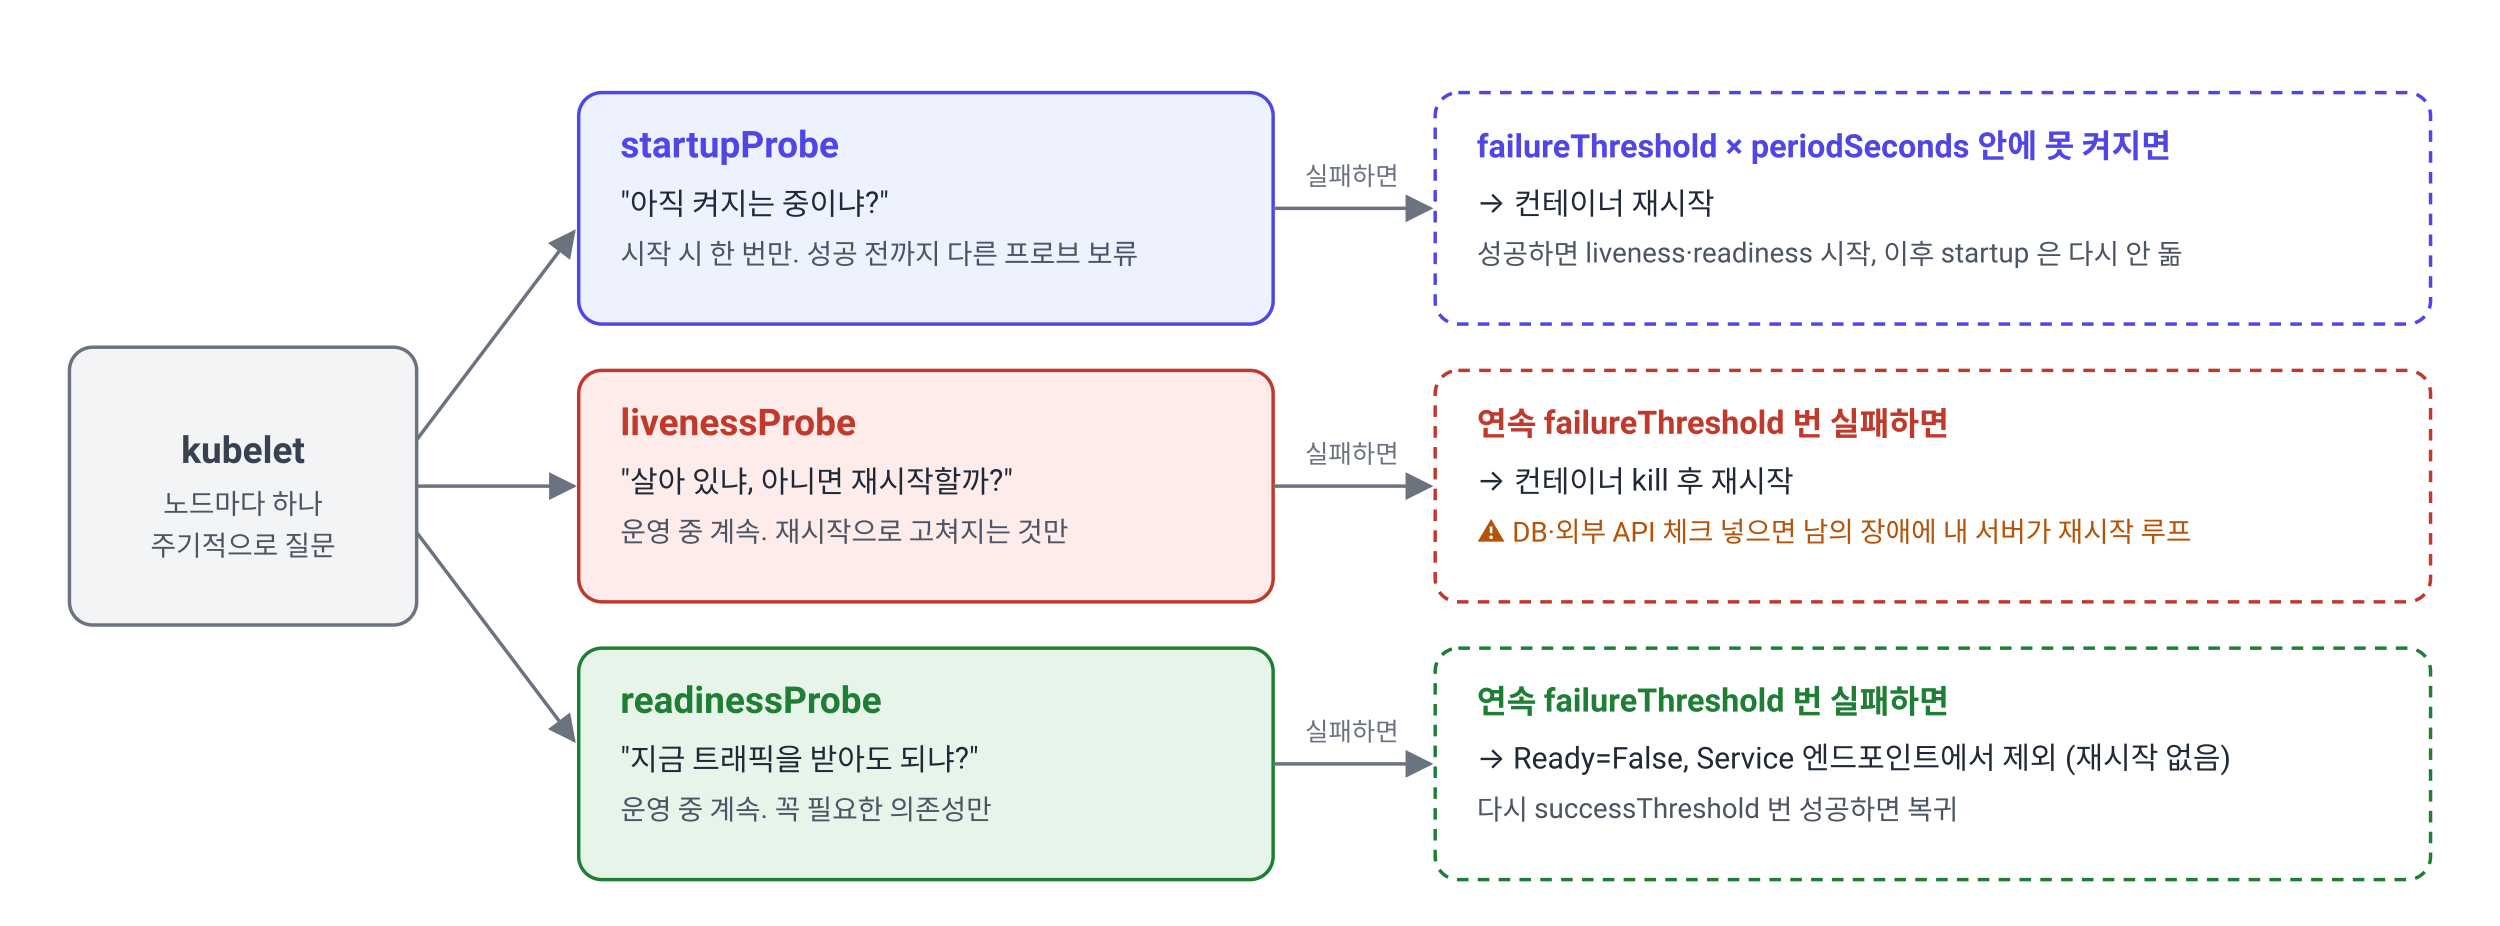
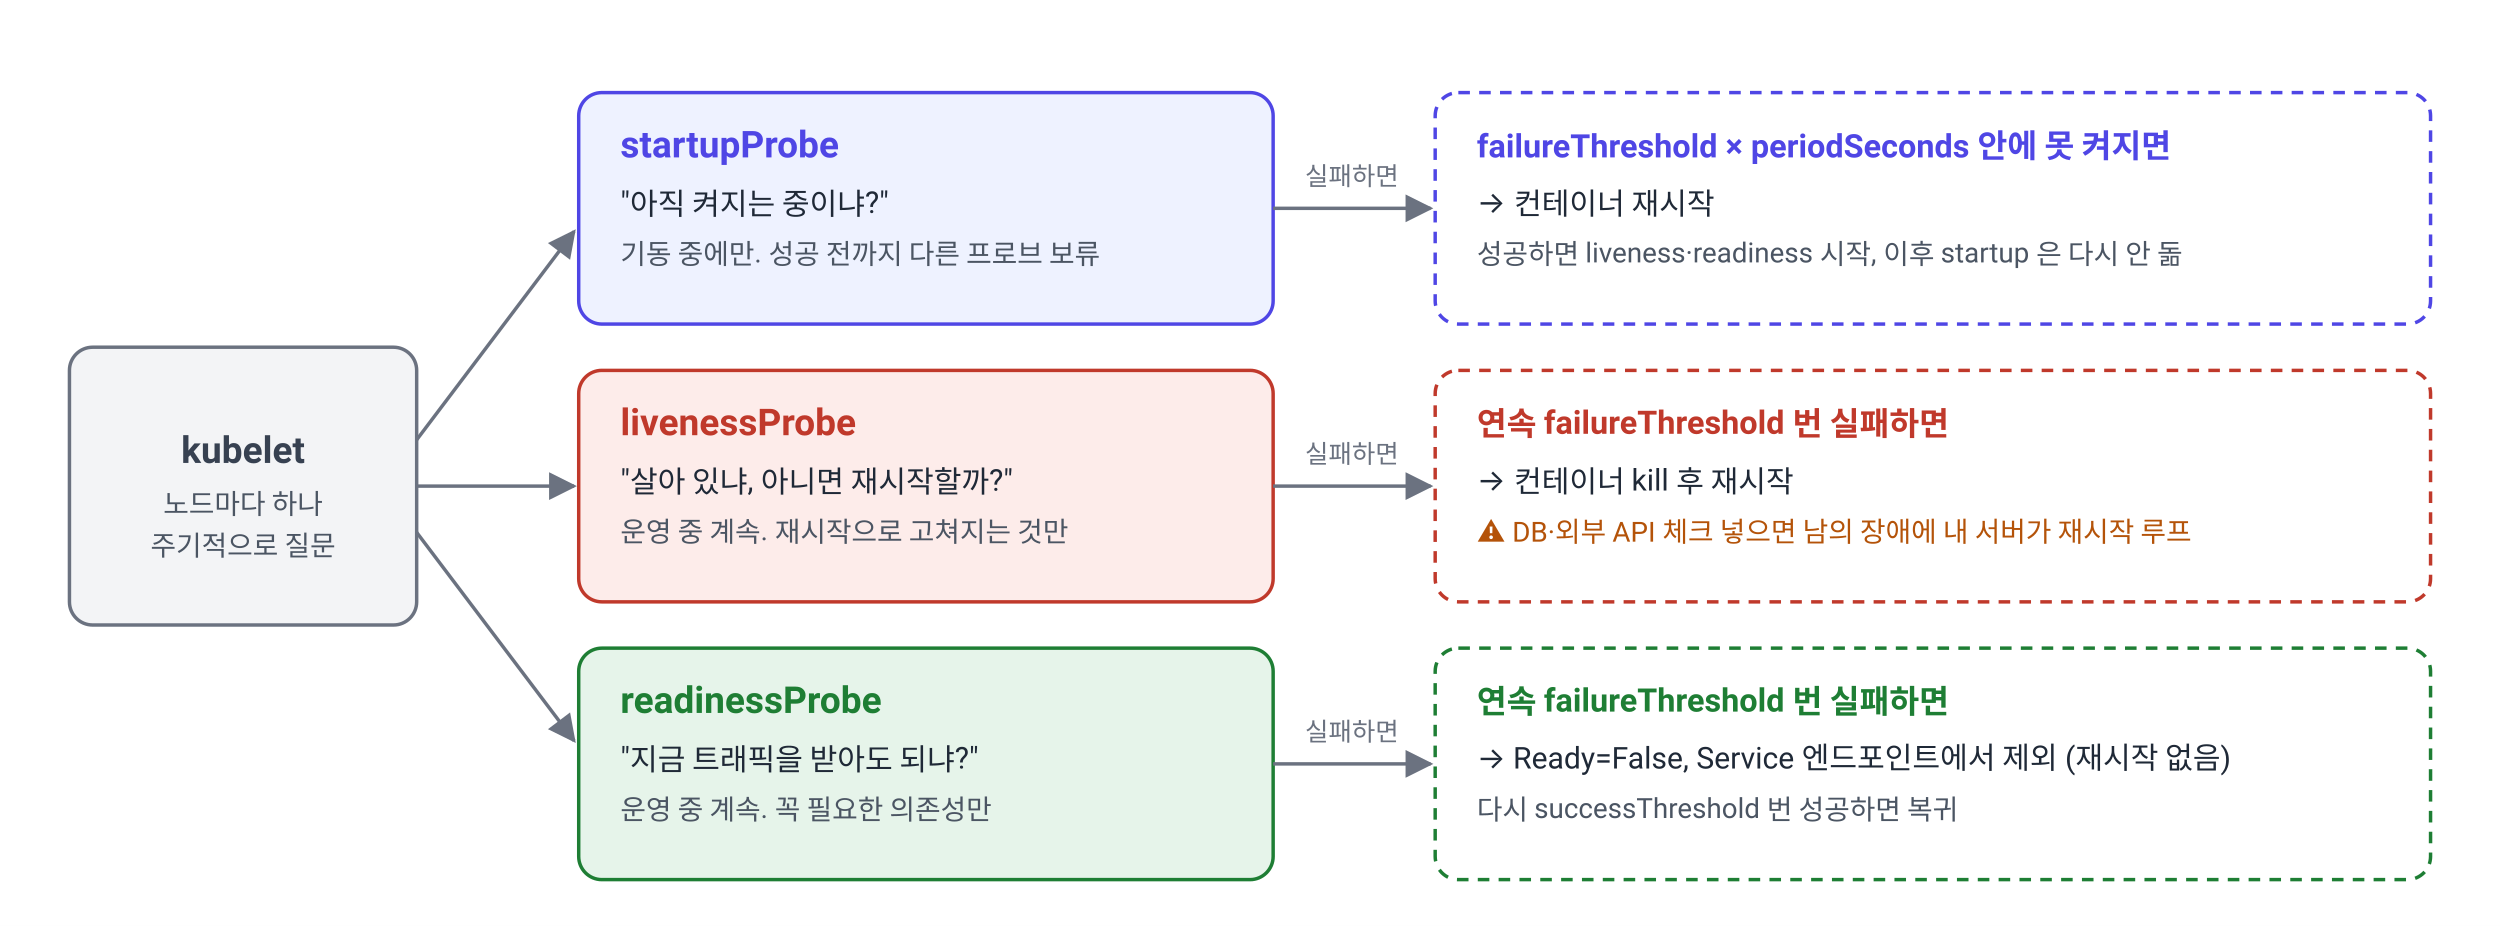
<svg xmlns="http://www.w3.org/2000/svg" width="1080" height="400" viewBox="0 0 1080 400" font-family="-apple-system, BlinkMacSystemFont, 'Apple SD Gothic Neo', 'Noto Sans KR', 'Segoe UI', Roboto, sans-serif" font-size="13">
  <rect width="1080" height="400" fill="#ffffff" />
  <defs>
    <marker id="arrow" viewBox="0 0 10 10" refX="9" refY="5" markerWidth="8" markerHeight="8" orient="auto-start-reverse">
      <path d="M0,0 L10,5 L0,10 z" fill="#6b7280" />
    </marker>
  </defs>
  <rect x="30" y="150" width="150" height="120" rx="10" fill="#f3f4f6" stroke="#6b7280" stroke-width="1.5" />
  <text x="105" y="200" text-anchor="middle" font-size="16" font-weight="700" fill="#374151">kubelet</text>
  <text x="105" y="222" text-anchor="middle" font-size="12" fill="#4b5563">노드마다 하나</text>
  <text x="105" y="240" text-anchor="middle" font-size="12" fill="#4b5563">주기적으로 질문</text>
  <line x1="180" y1="190" x2="248" y2="100" stroke="#6b7280" stroke-width="1.5" marker-end="url(#arrow)" />
  <line x1="180" y1="210" x2="248" y2="210" stroke="#6b7280" stroke-width="1.5" marker-end="url(#arrow)" />
  <line x1="180" y1="230" x2="248" y2="320" stroke="#6b7280" stroke-width="1.5" marker-end="url(#arrow)" />
  <rect x="250" y="40" width="300" height="100" rx="10" fill="#eef2ff" stroke="#4f46e5" stroke-width="1.5" />
  <text x="268" y="68" font-size="16" font-weight="700" fill="#4f46e5">startupProbe</text>
  <text x="268" y="92" fill="#1f2937">"아직 켜지는 중이냐?"</text>
-   <text x="268" y="114" font-size="12" fill="#4b5563">시작 시 한 번만. 성공 전까지 다른 프로브 보류</text>
+   <text x="268" y="114" font-size="12" fill="#4b5563">기동 중에만. 성공 전까지 다른 프로브 보류</text>
  <rect x="250" y="160" width="300" height="100" rx="10" fill="#fdecea" stroke="#c0392b" stroke-width="1.5" />
  <text x="268" y="188" font-size="16" font-weight="700" fill="#c0392b">livenessProbe</text>
  <text x="268" y="212" fill="#1f2937">"살아 있냐, 아니면 재시작할까?"</text>
  <text x="268" y="234" font-size="12" fill="#4b5563">운영 중 계속. 재시작으로 고쳐지는 것만</text>
  <rect x="250" y="280" width="300" height="100" rx="10" fill="#e6f4ea" stroke="#1e7e34" stroke-width="1.5" />
  <text x="268" y="308" font-size="16" font-weight="700" fill="#1e7e34">readinessProbe</text>
  <text x="268" y="332" fill="#1f2937">"지금 트래픽을 받아도 되냐?"</text>
  <text x="268" y="354" font-size="12" fill="#4b5563">운영 중 계속. 꼭 필요한 의존성만</text>
  <line x1="550" y1="90" x2="618" y2="90" stroke="#6b7280" stroke-width="1.5" marker-end="url(#arrow)" />
  <line x1="550" y1="210" x2="618" y2="210" stroke="#6b7280" stroke-width="1.5" marker-end="url(#arrow)" />
  <line x1="550" y1="330" x2="618" y2="330" stroke="#6b7280" stroke-width="1.5" marker-end="url(#arrow)" />
  <text x="584" y="80" text-anchor="middle" font-size="11" fill="#6b7280">실패하면</text>
  <text x="584" y="200" text-anchor="middle" font-size="11" fill="#6b7280">실패하면</text>
  <text x="584" y="320" text-anchor="middle" font-size="11" fill="#6b7280">실패하면</text>
  <rect x="620" y="40" width="430" height="100" rx="10" fill="#ffffff" stroke="#4f46e5" stroke-width="1.5" stroke-dasharray="5 4" />
  <text x="638" y="68" font-size="14" font-weight="700" fill="#4f46e5">failureThreshold × periodSeconds 안에 못 켜지면</text>
  <text x="638" y="92" fill="#1f2937">→ 컨테이너 재시작</text>
  <text x="638" y="114" font-size="12" fill="#4b5563">성공하면 liveness·readiness 시작, 이후 startup 은 다시 안 돎</text>
  <rect x="620" y="160" width="430" height="100" rx="10" fill="#ffffff" stroke="#c0392b" stroke-width="1.5" stroke-dasharray="5 4" />
  <text x="638" y="188" font-size="14" font-weight="700" fill="#c0392b">연속 failureThreshold 번 실패하면</text>
  <text x="638" y="212" fill="#1f2937">→ 컨테이너 kill 후 재시작</text>
  <text x="638" y="234" font-size="12" fill="#b45309">⚠ DB·외부 API 체크 넣으면 남의 장애에 내 서버가 재시작 루프</text>
  <rect x="620" y="280" width="430" height="100" rx="10" fill="#ffffff" stroke="#1e7e34" stroke-width="1.5" stroke-dasharray="5 4" />
  <text x="638" y="308" font-size="14" font-weight="700" fill="#1e7e34">연속 failureThreshold 번 실패하면</text>
  <text x="638" y="332" fill="#1f2937">→ Ready=False, Service 엔드포인트에서 제외 (재시작 없음)</text>
  <text x="638" y="354" font-size="12" fill="#4b5563">다시 successThreshold 번 성공하면 복귀</text>
</svg>
